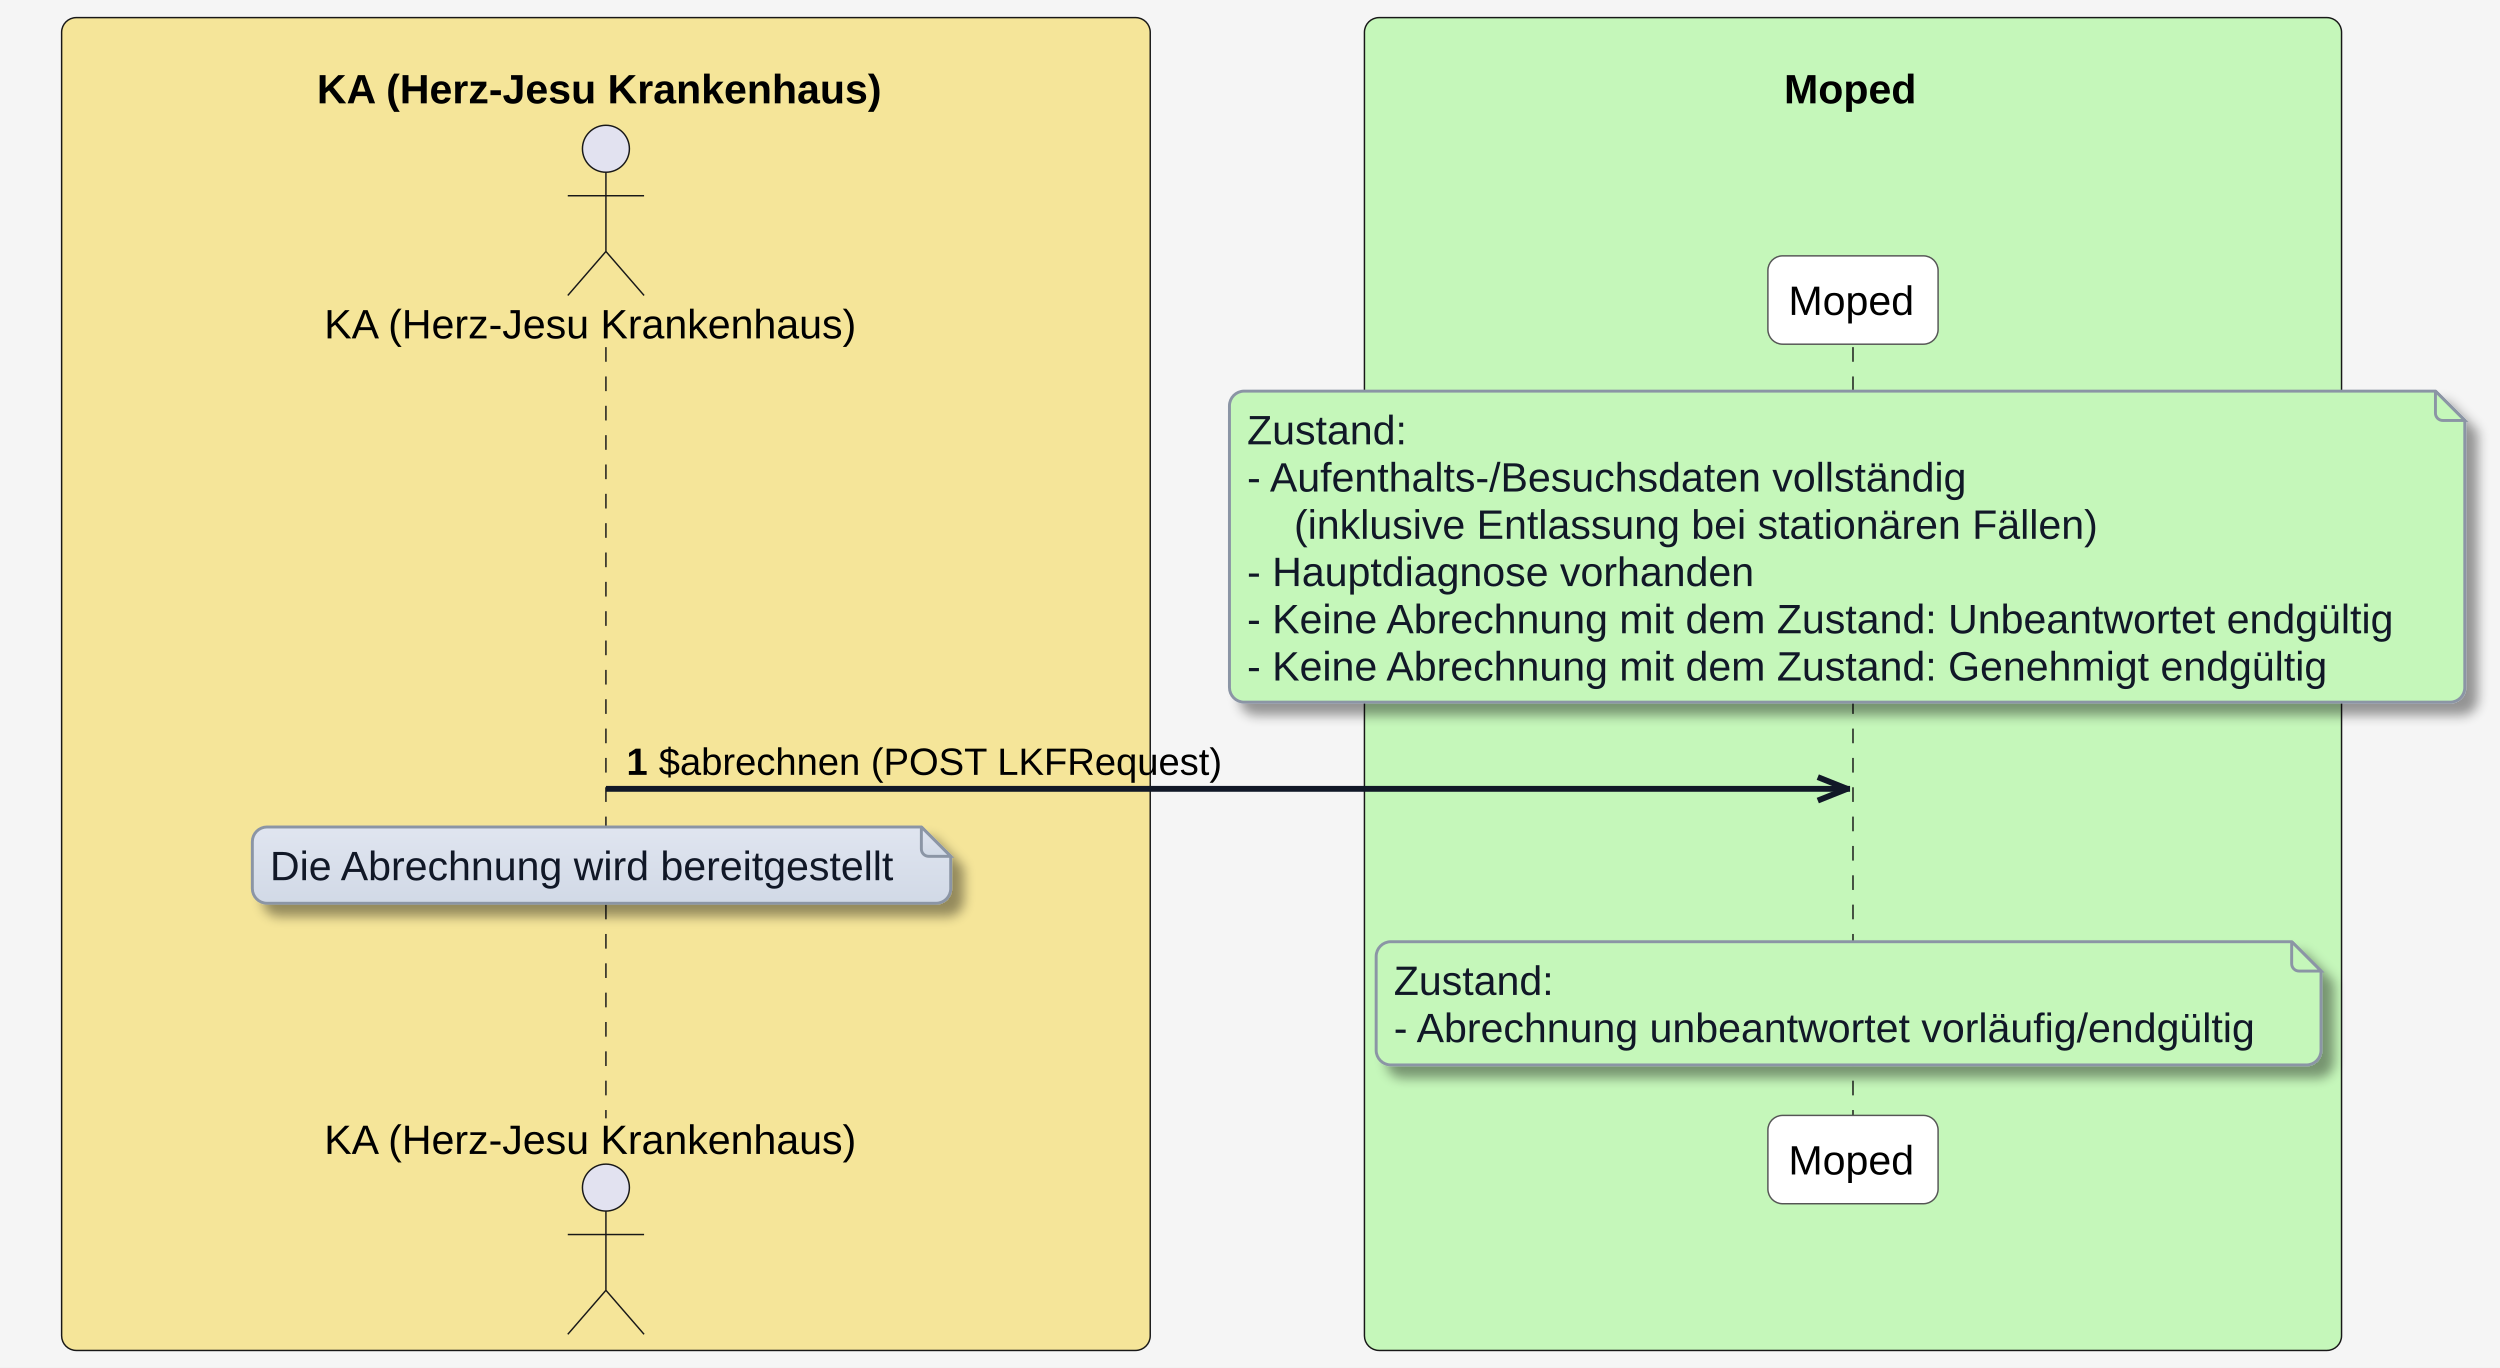
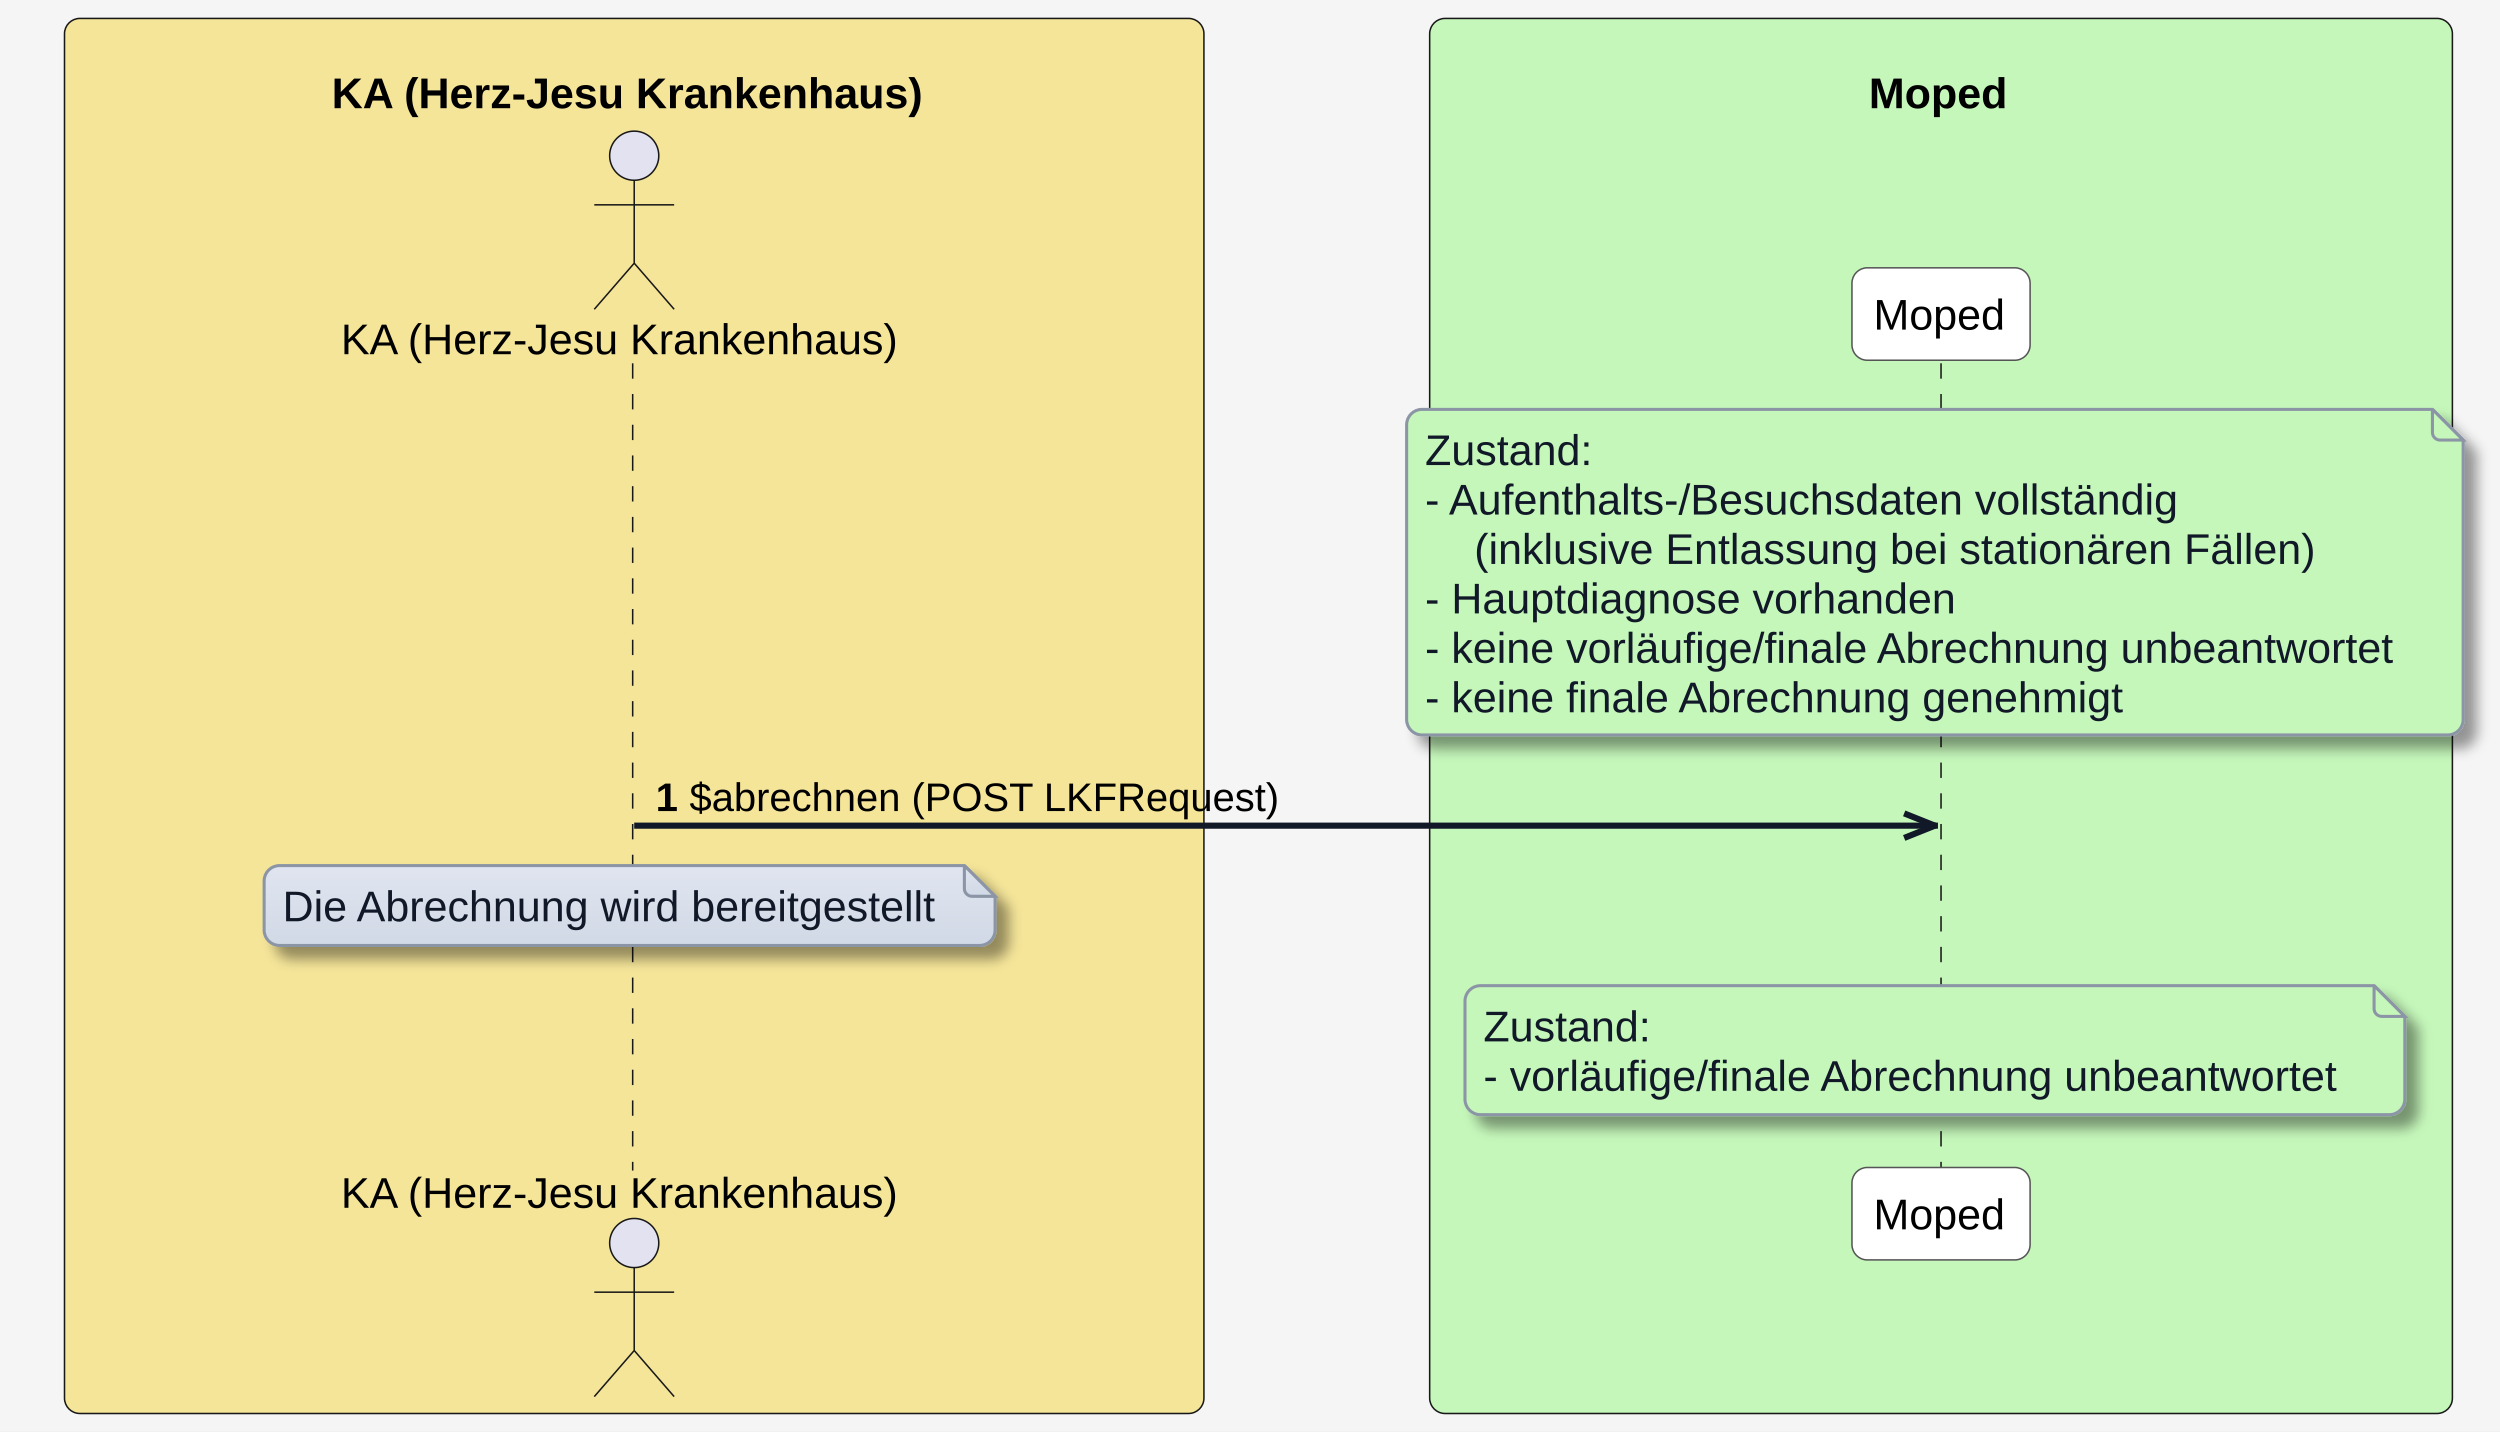
- <svg xmlns="http://www.w3.org/2000/svg" contentStyleType="text/css" height="466px" preserveAspectRatio="none" style="width:852px;height:466px;background:#F5F5F5;" version="1.1" viewBox="0 0 852 466" width="852px" zoomAndPan="magnify">
+ <svg xmlns="http://www.w3.org/2000/svg" contentStyleType="text/css" height="466px" preserveAspectRatio="none" style="width:814px;height:466px;background:#F5F5F5;" version="1.1" viewBox="0 0 814 466" width="814px" zoomAndPan="magnify">
  <defs>
-     <filter height="300%" id="f4fwxjlmp3uq9" width="300%" x="-1" y="-1">
+     <filter height="300%" id="f194rfs5w2y6es" width="300%" x="-1" y="-1">
      <feGaussianBlur result="blurOut" stdDeviation="2.0" />
      <feColorMatrix in="blurOut" result="blurOut2" type="matrix" values="0 0 0 0 0 0 0 0 0 0 0 0 0 0 0 0 0 0 .4 0" />
      <feOffset dx="4.0" dy="4.0" in="blurOut2" result="blurOut3" />
      <feBlend in="SourceGraphic" in2="blurOut3" mode="normal" />
    </filter>
-     <linearGradient id="g4fwxjlmp3uq90" x1="50%" x2="50%" y1="0%" y2="100%">
+     <linearGradient id="g194rfs5w2y6es0" x1="50%" x2="50%" y1="0%" y2="100%">
      <stop offset="0%" stop-color="#E0E5F0" />
      <stop offset="100%" stop-color="#D1D9E6" />
    </linearGradient>
  </defs>
  <g>
-     <rect fill="#F5F5F5" height="466" style="stroke:none;stroke-width:1.0;" width="852" x="0" y="0" />
+     <rect fill="#F5F5F5" height="466" style="stroke:none;stroke-width:1.0;" width="814" x="0" y="0" />
    <rect fill="#F5E599" height="454.231" rx="5" ry="5" style="stroke:#181818;stroke-width:0.5;" width="371" x="21" y="6" />
    <text fill="#000000" font-family="Arial" font-size="14" font-weight="bold" lengthAdjust="spacing" textLength="4" x="24" y="19.132"> </text>
    <text fill="#000000" font-family="Arial" font-size="14" font-weight="bold" lengthAdjust="spacing" textLength="197" x="108" y="35.23">KA (Herz-Jesu Krankenhaus)</text>
-     <rect fill="#C5F7BA" height="454.231" rx="5" ry="5" style="stroke:#181818;stroke-width:0.5;" width="333" x="465" y="6" />
-     <text fill="#000000" font-family="Arial" font-size="14" font-weight="bold" lengthAdjust="spacing" textLength="4" x="468" y="19.132"> </text>
-     <text fill="#000000" font-family="Arial" font-size="14" font-weight="bold" lengthAdjust="spacing" textLength="47" x="608" y="35.23">Moped</text>
-     <line style="stroke:#181818;stroke-width:0.5;stroke-dasharray:5.0,5.0;" x1="206.5" x2="206.5" y1="118.296" y2="381.132" />
-     <line style="stroke:#181818;stroke-width:0.5;stroke-dasharray:5.0,5.0;" x1="631.5" x2="631.5" y1="118.296" y2="381.132" />
-     <text fill="#000000" font-family="Arial" font-size="14" lengthAdjust="spacing" textLength="186" x="110.5" y="115.329">KA (Herz-Jesu Krankenhaus)</text>
+     <rect fill="#C5F7BA" height="454.231" rx="5" ry="5" style="stroke:#181818;stroke-width:0.5;" width="333" x="465.5" y="6" />
+     <text fill="#000000" font-family="Arial" font-size="14" font-weight="bold" lengthAdjust="spacing" textLength="4" x="468.5" y="19.132"> </text>
+     <text fill="#000000" font-family="Arial" font-size="14" font-weight="bold" lengthAdjust="spacing" textLength="47" x="608.5" y="35.23">Moped</text>
+     <line style="stroke:#181818;stroke-width:0.5;stroke-dasharray:5.0,5.0;" x1="206" x2="206" y1="118.296" y2="381.132" />
+     <line style="stroke:#181818;stroke-width:0.5;stroke-dasharray:5.0,5.0;" x1="632" x2="632" y1="118.296" y2="381.132" />
+     <text fill="#000000" font-family="Arial" font-size="14" lengthAdjust="spacing" textLength="185" x="111" y="115.329">KA (Herz-Jesu Krankenhaus)</text>
    <ellipse cx="206.5" cy="50.697" fill="#E2E2F0" rx="8" ry="8" style="stroke:#181818;stroke-width:0.5;" />
    <path d="M206.5,58.697 L206.5,85.697 M193.5,66.697 L219.5,66.697 M206.5,85.697 L193.5,100.697 M206.5,85.697 L219.5,100.697 " fill="none" style="stroke:#181818;stroke-width:0.5;" />
-     <text fill="#000000" font-family="Arial" font-size="14" lengthAdjust="spacing" textLength="186" x="110.5" y="393.264">KA (Herz-Jesu Krankenhaus)</text>
+     <text fill="#000000" font-family="Arial" font-size="14" lengthAdjust="spacing" textLength="185" x="111" y="393.264">KA (Herz-Jesu Krankenhaus)</text>
    <ellipse cx="206.5" cy="404.731" fill="#E2E2F0" rx="8" ry="8" style="stroke:#181818;stroke-width:0.5;" />
    <path d="M206.5,412.731 L206.5,439.731 M193.5,420.731 L219.5,420.731 M206.5,439.731 L193.5,454.731 M206.5,439.731 L219.5,454.731 " fill="none" style="stroke:#181818;stroke-width:0.5;" />
-     <rect fill="#FFFFFF" height="30.099" rx="5" ry="5" style="stroke:#555555;stroke-width:0.5;" width="58" x="602.5" y="87.197" />
-     <text fill="#000000" font-family="Arial" font-size="14" lengthAdjust="spacing" textLength="44" x="609.5" y="107.329">Moped</text>
-     <rect fill="#FFFFFF" height="30.099" rx="5" ry="5" style="stroke:#555555;stroke-width:0.5;" width="58" x="602.5" y="380.132" />
-     <text fill="#000000" font-family="Arial" font-size="14" lengthAdjust="spacing" textLength="44" x="609.5" y="400.264">Moped</text>
-     <path d="M419,138.296 L419,234.296 A5,5 0 0 0 424,239.296 L835,239.296 A5,5 0 0 0 840,234.296 L840,143.296 L830,133.296 L424,133.296 A5,5 0 0 0 419,138.296 " fill="#C5F7BA" filter="url(#f4fwxjlmp3uq9)" style="stroke:#8B95A5;stroke-width:1.0;" />
-     <path d="M830,133.296 L830,140.796 A2.5,2.5 0 0 0 832.5,143.296 L840,143.296 L830,133.296 " fill="#C5F7BA" style="stroke:#8B95A5;stroke-width:1.0;" />
-     <text fill="#111827" font-family="Arial" font-size="14" lengthAdjust="spacing" textLength="56" x="425" y="151.428">Zustand:</text>
-     <text fill="#111827" font-family="Arial" font-size="14" lengthAdjust="spacing" textLength="250" x="425" y="167.526">- Aufenthalts-/Besuchsdaten vollständig</text>
-     <text fill="#111827" font-family="Arial" font-size="14" lengthAdjust="spacing" textLength="279" x="441" y="183.625">(inklusive Entlassung bei stationären Fällen)</text>
-     <text fill="#111827" font-family="Arial" font-size="14" lengthAdjust="spacing" textLength="177" x="425" y="199.724">- Hauptdiagnose vorhanden</text>
-     <text fill="#111827" font-family="Arial" font-size="14" lengthAdjust="spacing" textLength="400" x="425" y="215.822">- Keine Abrechnung mit dem Zustand: Unbeantwortet endgültig</text>
-     <text fill="#111827" font-family="Arial" font-size="14" lengthAdjust="spacing" textLength="377" x="425" y="231.921">- Keine Abrechnung mit dem Zustand: Genehmigt endgültig</text>
-     <line style="stroke:#111827;stroke-width:2.0;" x1="629.5" x2="619.5" y1="268.836" y2="264.836" />
-     <line style="stroke:#111827;stroke-width:2.0;" x1="629.5" x2="619.5" y1="268.836" y2="272.836" />
-     <line style="stroke:#111827;stroke-width:2.0;" x1="206.5" x2="630.5" y1="268.836" y2="268.836" />
+     <rect fill="#FFFFFF" height="30.099" rx="5" ry="5" style="stroke:#555555;stroke-width:0.5;" width="58" x="603" y="87.197" />
+     <text fill="#000000" font-family="Arial" font-size="14" lengthAdjust="spacing" textLength="44" x="610" y="107.329">Moped</text>
+     <rect fill="#FFFFFF" height="30.099" rx="5" ry="5" style="stroke:#555555;stroke-width:0.5;" width="58" x="603" y="380.132" />
+     <text fill="#000000" font-family="Arial" font-size="14" lengthAdjust="spacing" textLength="44" x="610" y="400.264">Moped</text>
+     <path d="M458,138.296 L458,234.296 A5,5 0 0 0 463,239.296 L797,239.296 A5,5 0 0 0 802,234.296 L802,143.296 L792,133.296 L463,133.296 A5,5 0 0 0 458,138.296 " fill="#C5F7BA" filter="url(#f194rfs5w2y6es)" style="stroke:#8B95A5;stroke-width:1.0;" />
+     <path d="M792,133.296 L792,140.796 A2.5,2.5 0 0 0 794.5,143.296 L802,143.296 L792,133.296 " fill="#C5F7BA" style="stroke:#8B95A5;stroke-width:1.0;" />
+     <text fill="#111827" font-family="Arial" font-size="14" lengthAdjust="spacing" textLength="56" x="464" y="151.428">Zustand:</text>
+     <text fill="#111827" font-family="Arial" font-size="14" lengthAdjust="spacing" textLength="250" x="464" y="167.526">- Aufenthalts-/Besuchsdaten vollständig</text>
+     <text fill="#111827" font-family="Arial" font-size="14" lengthAdjust="spacing" textLength="279" x="480" y="183.625">(inklusive Entlassung bei stationären Fällen)</text>
+     <text fill="#111827" font-family="Arial" font-size="14" lengthAdjust="spacing" textLength="177" x="464" y="199.724">- Hauptdiagnose vorhanden</text>
+     <text fill="#111827" font-family="Arial" font-size="14" lengthAdjust="spacing" textLength="323" x="464" y="215.822">- keine vorläufige/finale Abrechnung unbeantwortet</text>
+     <text fill="#111827" font-family="Arial" font-size="14" lengthAdjust="spacing" textLength="233" x="464" y="231.921">- keine finale Abrechnung genehmigt</text>
+     <line style="stroke:#111827;stroke-width:2.0;" x1="630" x2="620" y1="268.836" y2="264.836" />
+     <line style="stroke:#111827;stroke-width:2.0;" x1="630" x2="620" y1="268.836" y2="272.836" />
+     <line style="stroke:#111827;stroke-width:2.0;" x1="206.5" x2="631" y1="268.836" y2="268.836" />
    <text fill="#000000" font-family="Arial" font-size="13" font-weight="bold" lengthAdjust="spacing" textLength="7" x="213.5" y="264.082">1</text>
    <text fill="#000000" font-family="Arial" font-size="13" lengthAdjust="spacing" textLength="191" x="224.5" y="264.082">$abrechnen (POST LKFRequest)</text>
-     <path d="M86,286.836 L86,302.836 A5,5 0 0 0 91,307.836 L319,307.836 A5,5 0 0 0 324,302.836 L324,291.836 L314,281.836 L91,281.836 A5,5 0 0 0 86,286.836 " fill="url(#g4fwxjlmp3uq90)" filter="url(#f4fwxjlmp3uq9)" style="stroke:#8B95A5;stroke-width:1.0;" />
-     <path d="M314,281.836 L314,289.336 A2.5,2.5 0 0 0 316.5,291.836 L324,291.836 L314,281.836 " fill="url(#g4fwxjlmp3uq90)" style="stroke:#8B95A5;stroke-width:1.0;" />
+     <path d="M86,286.836 L86,302.836 A5,5 0 0 0 91,307.836 L319,307.836 A5,5 0 0 0 324,302.836 L324,291.836 L314,281.836 L91,281.836 A5,5 0 0 0 86,286.836 " fill="url(#g194rfs5w2y6es0)" filter="url(#f194rfs5w2y6es)" style="stroke:#8B95A5;stroke-width:1.0;" />
+     <path d="M314,281.836 L314,289.336 A2.5,2.5 0 0 0 316.5,291.836 L324,291.836 L314,281.836 " fill="url(#g194rfs5w2y6es0)" style="stroke:#8B95A5;stroke-width:1.0;" />
    <text fill="#111827" font-family="Arial" font-size="14" lengthAdjust="spacing" textLength="217" x="92" y="299.968">Die Abrechnung wird bereitgestellt</text>
-     <path d="M469,325.935 L469,357.935 A5,5 0 0 0 474,362.935 L786,362.935 A5,5 0 0 0 791,357.935 L791,330.935 L781,320.935 L474,320.935 A5,5 0 0 0 469,325.935 " fill="#C5F7BA" filter="url(#f4fwxjlmp3uq9)" style="stroke:#8B95A5;stroke-width:1.0;" />
-     <path d="M781,320.935 L781,328.435 A2.5,2.5 0 0 0 783.5,330.935 L791,330.935 L781,320.935 " fill="#C5F7BA" style="stroke:#8B95A5;stroke-width:1.0;" />
-     <text fill="#111827" font-family="Arial" font-size="14" lengthAdjust="spacing" textLength="56" x="475" y="339.067">Zustand:</text>
-     <text fill="#111827" font-family="Arial" font-size="14" lengthAdjust="spacing" textLength="301" x="475" y="355.166">- Abrechnung unbeantwortet vorläufig/endgültig</text>
+     <path d="M477,325.935 L477,357.935 A5,5 0 0 0 482,362.935 L778,362.935 A5,5 0 0 0 783,357.935 L783,330.935 L773,320.935 L482,320.935 A5,5 0 0 0 477,325.935 " fill="#C5F7BA" filter="url(#f194rfs5w2y6es)" style="stroke:#8B95A5;stroke-width:1.0;" />
+     <path d="M773,320.935 L773,328.435 A2.5,2.5 0 0 0 775.5,330.935 L783,330.935 L773,320.935 " fill="#C5F7BA" style="stroke:#8B95A5;stroke-width:1.0;" />
+     <text fill="#111827" font-family="Arial" font-size="14" lengthAdjust="spacing" textLength="56" x="483" y="339.067">Zustand:</text>
+     <text fill="#111827" font-family="Arial" font-size="14" lengthAdjust="spacing" textLength="285" x="483" y="355.166">- vorläufige/finale Abrechnung unbeantwortet</text>
  </g>
</svg>
